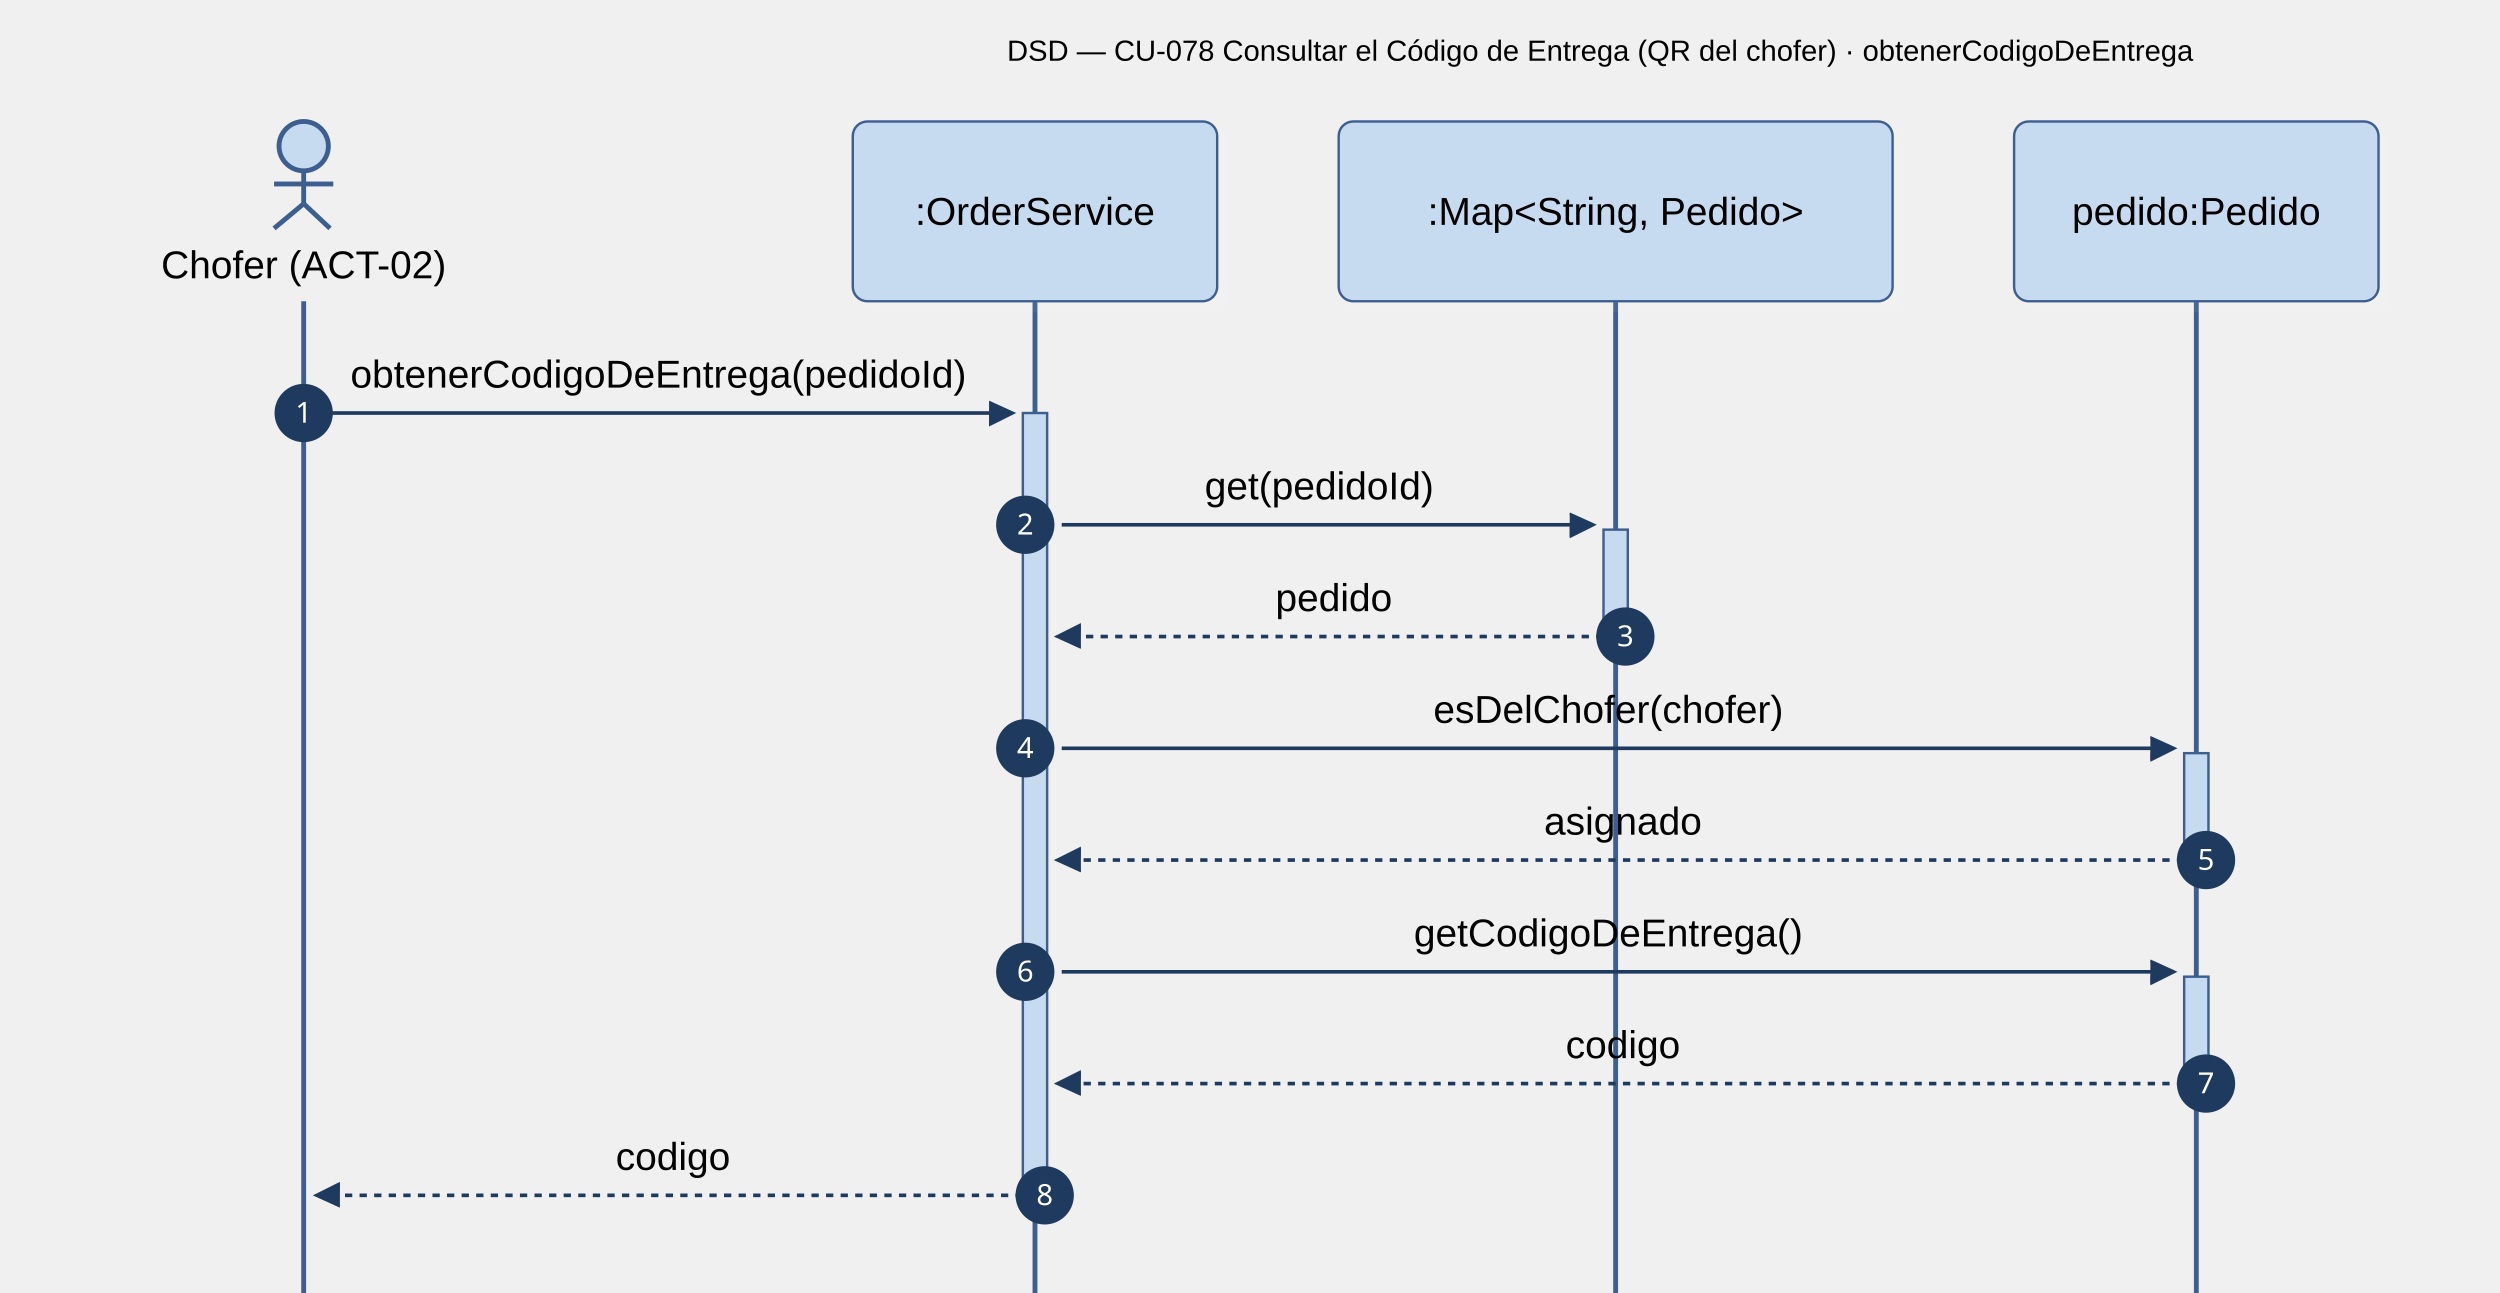
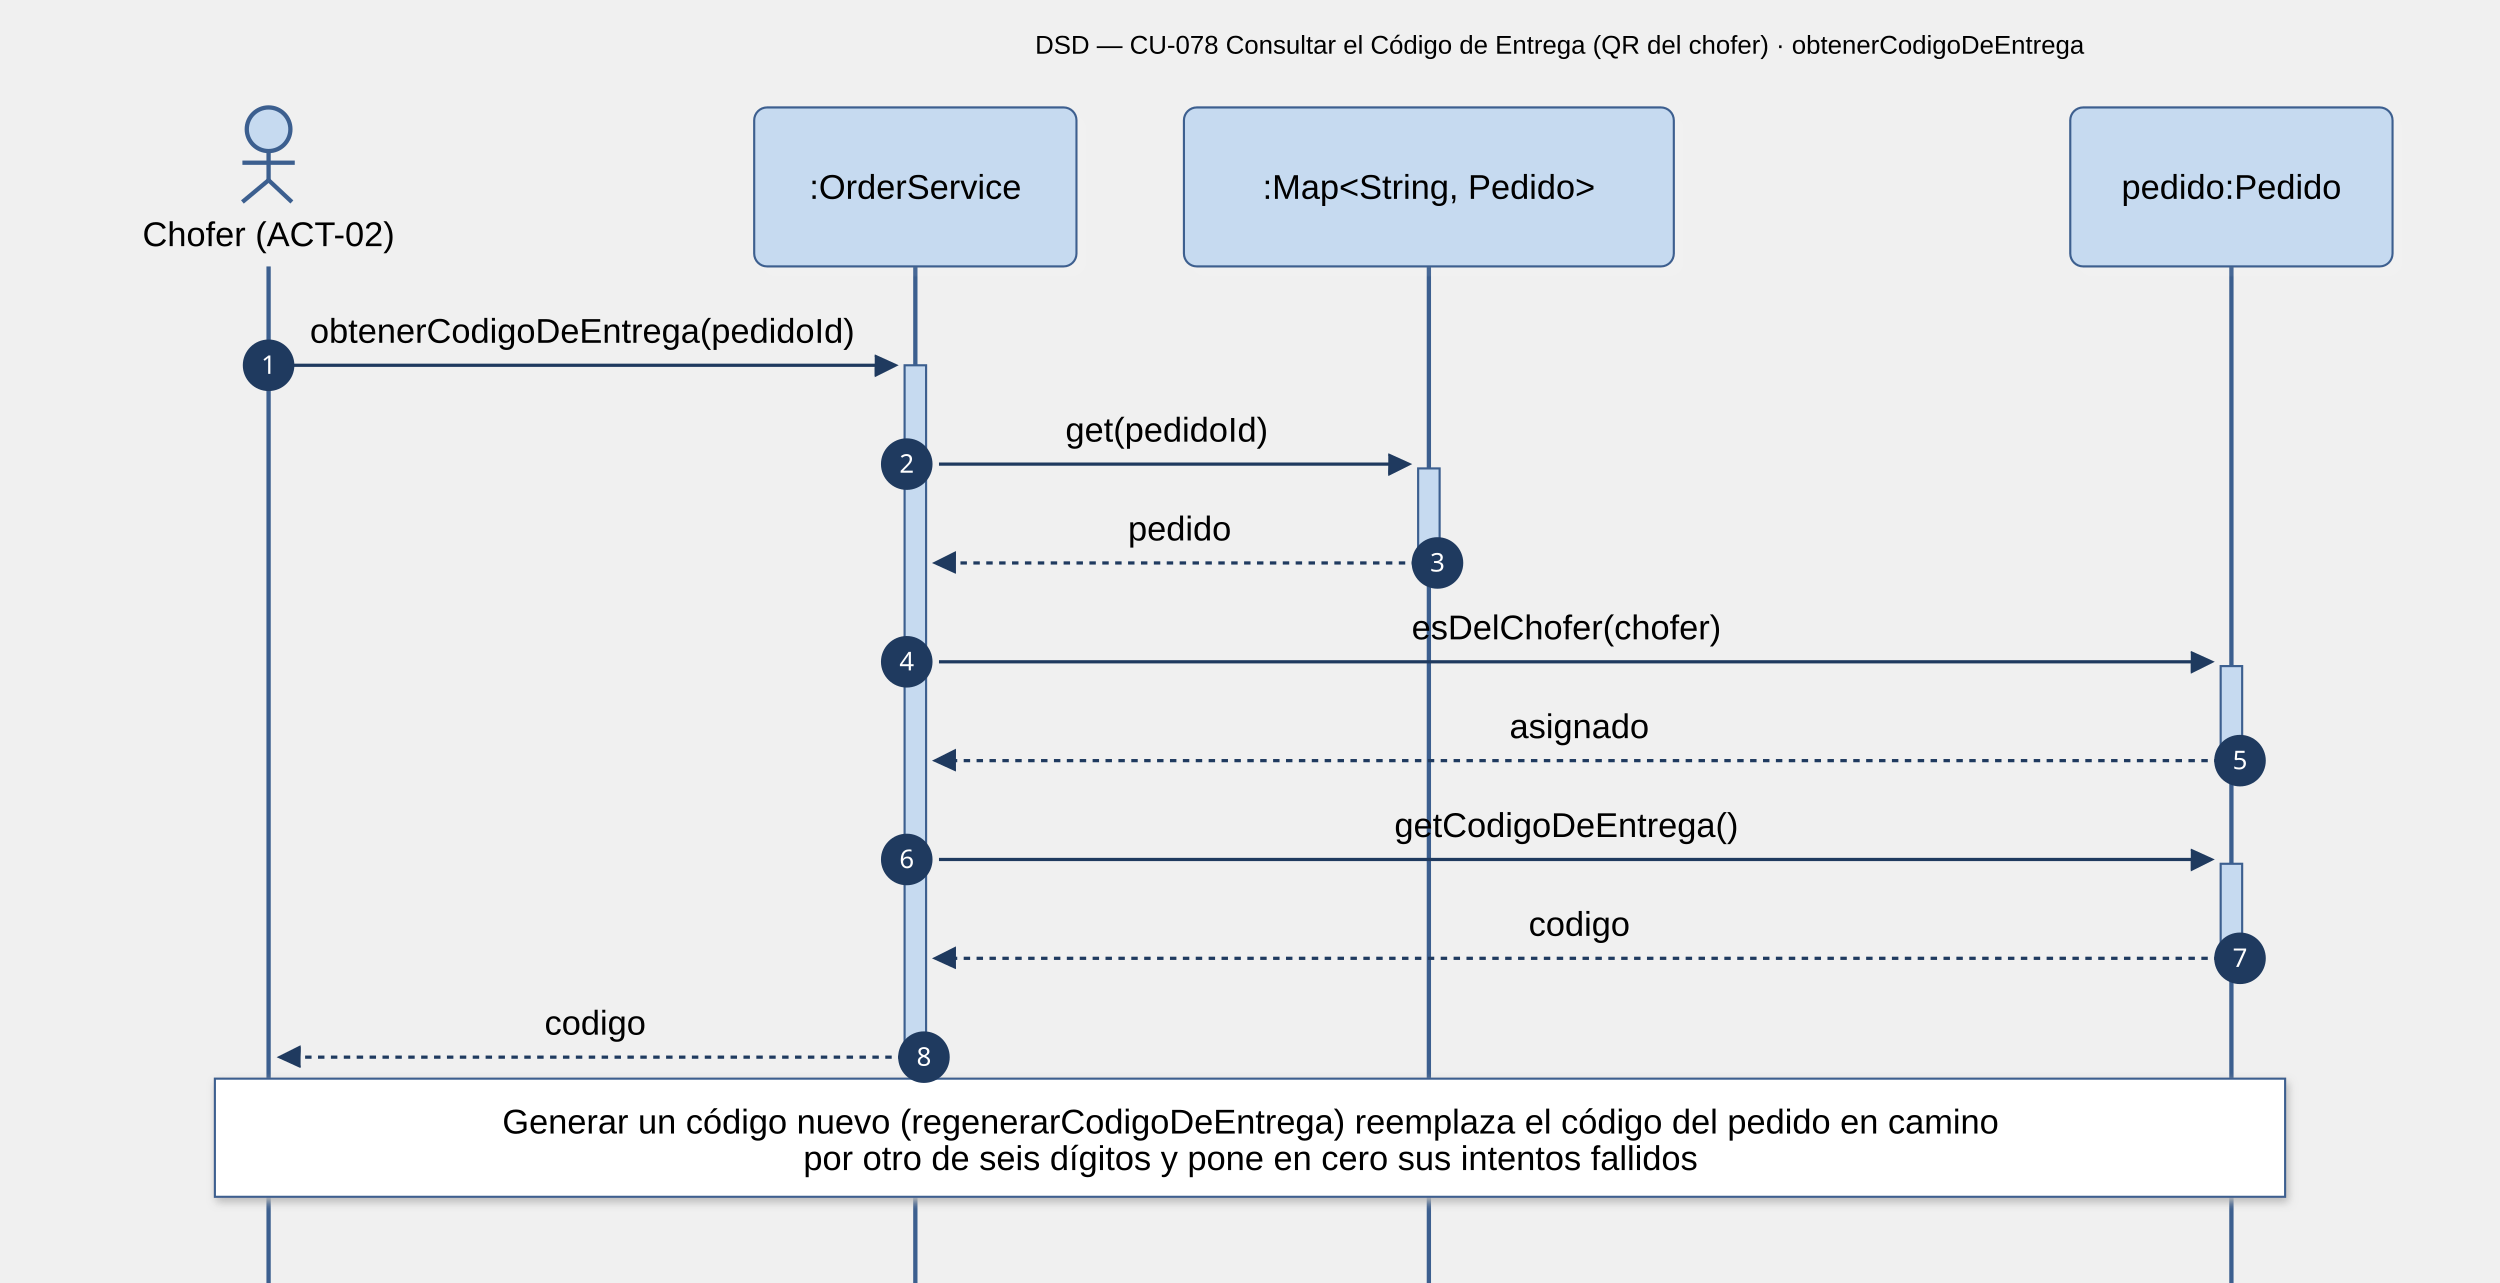
- <svg xmlns="http://www.w3.org/2000/svg" id="my-svg" width="100%" style="max-width: 1029px; background-color: white;" viewBox="-50 -50 1029 532" role="graphics-document document" aria-roledescription="sequence">
+ <svg xmlns="http://www.w3.org/2000/svg" id="my-svg" width="100%" style="max-width: 1163.5px; background-color: white;" viewBox="-50 -50 1163.5 597" role="graphics-document document" aria-roledescription="sequence">
  <g>
-     <line id="actor3" x1="854" y1="74" x2="854" y2="2000" class="actor-line 200" stroke-width="0.5px" stroke="#999" name="PED" data-et="life-line" data-id="PED" />
+     <line id="actor3" x1="988.5" y1="74" x2="988.5" y2="2000" class="actor-line 200" stroke-width="0.5px" stroke="#999" name="PED" data-et="life-line" data-id="PED" />
    <g id="root-3" data-look="neo" data-et="participant" data-type="participant" data-id="PED">
-       <rect x="779" y="0" fill="#eaeaea" stroke="#666" width="150" height="74" name="PED" rx="6" ry="6" class="actor actor-top" data-look="neo" filter="url(#my-svg-drop-shadow)" />
-       <text x="854" y="37" dominant-baseline="central" alignment-baseline="central" class="actor actor-box" style="text-anchor: middle; font-size: 16px; font-weight: 400;">
-         <tspan x="854" dy="0">pedido:Pedido</tspan>
+       <rect x="913.5" y="0" fill="#eaeaea" stroke="#666" width="150" height="74" name="PED" rx="6" ry="6" class="actor actor-top" data-look="neo" filter="url(#my-svg-drop-shadow)" />
+       <text x="988.5" y="37" dominant-baseline="central" alignment-baseline="central" class="actor actor-box" style="text-anchor: middle; font-size: 16px; font-weight: 400;">
+         <tspan x="988.5" dy="0">pedido:Pedido</tspan>
      </text>
    </g>
  </g>
  <g>
    <line id="actor2" x1="615" y1="74" x2="615" y2="2000" class="actor-line 200" stroke-width="0.5px" stroke="#999" name="PEDS" data-et="life-line" data-id="PEDS" />
    <g id="root-2" data-look="neo" data-et="participant" data-type="participant" data-id="PEDS">
      <rect x="501" y="0" fill="#eaeaea" stroke="#666" width="228" height="74" name="PEDS" rx="6" ry="6" class="actor actor-top" data-look="neo" filter="url(#my-svg-drop-shadow)" />
      <text x="615" y="37" dominant-baseline="central" alignment-baseline="central" class="actor actor-box" style="text-anchor: middle; font-size: 16px; font-weight: 400;">
        <tspan x="615" dy="0">:Map&lt;String, Pedido&gt;</tspan>
      </text>
    </g>
  </g>
  <g>
    <line id="actor1" x1="376" y1="74" x2="376" y2="2000" class="actor-line 200" stroke-width="0.5px" stroke="#999" name="SRV" data-et="life-line" data-id="SRV" />
    <g id="root-1" data-look="neo" data-et="participant" data-type="participant" data-id="SRV">
      <rect x="301" y="0" fill="#eaeaea" stroke="#666" width="150" height="74" name="SRV" rx="6" ry="6" class="actor actor-top" data-look="neo" filter="url(#my-svg-drop-shadow)" />
      <text x="376" y="37" dominant-baseline="central" alignment-baseline="central" class="actor actor-box" style="text-anchor: middle; font-size: 16px; font-weight: 400;">
        <tspan x="376" dy="0">:OrderService</tspan>
      </text>
    </g>
  </g>
  <g>
    <line id="actor0" x1="75" y1="74" x2="75" y2="2000" class="actor-line 200" stroke-width="0.5px" stroke="#999" name="CHF" data-et="life-line" data-id="CHF" />
  </g>
  <style>#my-svg{font-family:Arial,Helvetica,sans-serif;font-size:12px;fill:#000000;}@keyframes edge-animation-frame{from{stroke-dashoffset:0;}}@keyframes dash{to{stroke-dashoffset:0;}}#my-svg .edge-animation-slow{stroke-dasharray:9,5!important;stroke-dashoffset:900;animation:dash 50s linear infinite;stroke-linecap:round;}#my-svg .edge-animation-fast{stroke-dasharray:9,5!important;stroke-dashoffset:900;animation:dash 20s linear infinite;stroke-linecap:round;}#my-svg .error-icon{fill:hsl(31.429, 58.333%, 90.882%);}#my-svg .error-text{fill:rgb(9.688, 22.604, 36.812);stroke:rgb(9.688, 22.604, 36.812);}#my-svg .edge-thickness-normal{stroke-width:1px;}#my-svg .edge-thickness-thick{stroke-width:3.5px;}#my-svg .edge-pattern-solid{stroke-dasharray:0;}#my-svg .edge-thickness-invisible{stroke-width:0;fill:none;}#my-svg .edge-pattern-dashed{stroke-dasharray:3;}#my-svg .edge-pattern-dotted{stroke-dasharray:2;}#my-svg .marker{fill:#1F3A5F;stroke:#1F3A5F;}#my-svg .marker.cross{stroke:#1F3A5F;}#my-svg svg{font-family:Arial,Helvetica,sans-serif;font-size:12px;}#my-svg p{margin:0;}#my-svg .actor{stroke:#3C5F8F;fill:#C6DAF0;stroke-width:1;}#my-svg rect.actor.outer-path[data-look="neo"]{filter:drop-shadow( 1px 2px 2px rgba(185,185,185,1));}#my-svg rect.note[data-look="neo"]{stroke:#3C5F8F;fill:#FFFFFF;filter:drop-shadow( 1px 2px 2px rgba(185,185,185,1));}#my-svg text.actor&gt;tspan{fill:#000000;stroke:none;}#my-svg .actor-line{stroke:#3C5F8F;}#my-svg .innerArc{stroke-width:1.5;stroke-dasharray:none;}#my-svg .messageLine0{stroke-width:1.5;stroke-dasharray:none;stroke:#1F3A5F;}#my-svg .messageLine1{stroke-width:1.5;stroke-dasharray:2,2;stroke:#1F3A5F;}#my-svg [id$="-arrowhead"] path{fill:#1F3A5F;stroke:#1F3A5F;}#my-svg .sequenceNumber{fill:#FFFFFF;}#my-svg [id$="-sequencenumber"]{fill:#1F3A5F;}#my-svg [id$="-crosshead"] path{fill:#1F3A5F;stroke:#1F3A5F;}#my-svg .messageText{fill:#000000;stroke:none;}#my-svg .labelBox{stroke:#3C5F8F;fill:#DCE6F2;filter:drop-shadow( 1px 2px 2px rgba(185,185,185,1));}#my-svg .labelText,#my-svg .labelText&gt;tspan{fill:#000000;stroke:none;}#my-svg .loopText,#my-svg .loopText&gt;tspan{fill:#000000;stroke:none;}#my-svg .sectionTitle,#my-svg .sectionTitle&gt;tspan{fill:#000000;stroke:none;}#my-svg .loopLine{stroke-width:2px;stroke-dasharray:2,2;stroke:#3C5F8F;fill:#3C5F8F;}#my-svg .note{stroke:#3C5F8F;fill:#FFFFFF;}#my-svg .noteText,#my-svg .noteText&gt;tspan{fill:#000000;stroke:none;}#my-svg .activation0{fill:#C6DAF0;stroke:#3C5F8F;}#my-svg .activation1{fill:#C6DAF0;stroke:#3C5F8F;}#my-svg .activation2{fill:#C6DAF0;stroke:#3C5F8F;}#my-svg .actorPopupMenu{position:absolute;}#my-svg .actorPopupMenuPanel{position:absolute;fill:#C6DAF0;box-shadow:0px 8px 16px 0px rgba(0,0,0,0.2);filter:drop-shadow(3px 5px 2px rgb(0 0 0 / 0.4));}#my-svg .actor-man circle,#my-svg line{fill:#C6DAF0;stroke-width:2px;}#my-svg g rect.rect{filter:drop-shadow( 1px 2px 2px rgba(185,185,185,1));stroke:#3C5F8F;}#my-svg .node .neo-node{stroke:#3C5F8F;}#my-svg [data-look="neo"].node rect,#my-svg [data-look="neo"].cluster rect,#my-svg [data-look="neo"].node polygon{stroke:url(#my-svg-gradient);filter:drop-shadow( 1px 2px 2px rgba(185,185,185,1));}#my-svg [data-look="neo"].swimlane.cluster rect{filter:none;}#my-svg [data-look="neo"].node path{stroke:url(#my-svg-gradient);stroke-width:1px;}#my-svg [data-look="neo"].node .outer-path{filter:drop-shadow( 1px 2px 2px rgba(185,185,185,1));}#my-svg [data-look="neo"].node .neo-line path{stroke:#3C5F8F;filter:none;}#my-svg [data-look="neo"].node circle{stroke:url(#my-svg-gradient);filter:drop-shadow( 1px 2px 2px rgba(185,185,185,1));}#my-svg [data-look="neo"].node circle .state-start{fill:#000000;}#my-svg [data-look="neo"].icon-shape .icon{fill:url(#my-svg-gradient);filter:drop-shadow( 1px 2px 2px rgba(185,185,185,1));}#my-svg [data-look="neo"].icon-shape .icon-neo path{stroke:url(#my-svg-gradient);filter:drop-shadow( 1px 2px 2px rgba(185,185,185,1));}#my-svg :root{--mermaid-font-family:"trebuchet ms",verdana,arial,sans-serif;}</style>
  <g />
  <defs>
    <symbol id="my-svg-computer" width="24" height="24">
      <path transform="scale(.5)" d="M2 2v13h20v-13h-20zm18 11h-16v-9h16v9zm-10.228 6l.466-1h3.524l.467 1h-4.457zm14.228 3h-24l2-6h2.104l-1.33 4h18.45l-1.297-4h2.073l2 6zm-5-10h-14v-7h14v7z" />
    </symbol>
  </defs>
  <defs>
    <symbol id="my-svg-database" fill-rule="evenodd" clip-rule="evenodd">
      <path transform="scale(.5)" d="M12.258.001l.256.004.255.005.253.008.251.01.249.012.247.015.246.016.242.019.241.02.239.023.236.024.233.027.231.028.229.031.225.032.223.034.22.036.217.038.214.04.211.041.208.043.205.045.201.046.198.048.194.05.191.051.187.053.183.054.18.056.175.057.172.059.168.06.163.061.16.063.155.064.15.066.074.033.073.033.071.034.07.034.069.035.068.035.067.035.066.035.064.036.064.036.062.036.06.036.06.037.058.037.058.037.055.038.055.038.053.038.052.038.051.039.05.039.048.039.047.039.045.04.044.04.043.04.041.04.04.041.039.041.037.041.036.041.034.041.033.042.032.042.03.042.029.042.027.042.026.043.024.043.023.043.021.043.02.043.018.044.017.043.015.044.013.044.012.044.011.045.009.044.007.045.006.045.004.045.002.045.001.045v17l-.001.045-.002.045-.004.045-.006.045-.007.045-.009.044-.011.045-.012.044-.013.044-.015.044-.017.043-.018.044-.02.043-.021.043-.023.043-.024.043-.026.043-.027.042-.029.042-.03.042-.032.042-.033.042-.034.041-.036.041-.037.041-.039.041-.04.041-.041.04-.043.04-.044.04-.045.04-.047.039-.048.039-.05.039-.051.039-.052.038-.053.038-.055.038-.055.038-.058.037-.058.037-.06.037-.06.036-.062.036-.064.036-.064.036-.066.035-.067.035-.068.035-.069.035-.07.034-.071.034-.073.033-.074.033-.15.066-.155.064-.16.063-.163.061-.168.06-.172.059-.175.057-.18.056-.183.054-.187.053-.191.051-.194.05-.198.048-.201.046-.205.045-.208.043-.211.041-.214.04-.217.038-.22.036-.223.034-.225.032-.229.031-.231.028-.233.027-.236.024-.239.023-.241.02-.242.019-.246.016-.247.015-.249.012-.251.01-.253.008-.255.005-.256.004-.258.001-.258-.001-.256-.004-.255-.005-.253-.008-.251-.01-.249-.012-.247-.015-.245-.016-.243-.019-.241-.02-.238-.023-.236-.024-.234-.027-.231-.028-.228-.031-.226-.032-.223-.034-.22-.036-.217-.038-.214-.04-.211-.041-.208-.043-.204-.045-.201-.046-.198-.048-.195-.05-.19-.051-.187-.053-.184-.054-.179-.056-.176-.057-.172-.059-.167-.06-.164-.061-.159-.063-.155-.064-.151-.066-.074-.033-.072-.033-.072-.034-.07-.034-.069-.035-.068-.035-.067-.035-.066-.035-.064-.036-.063-.036-.062-.036-.061-.036-.06-.037-.058-.037-.057-.037-.056-.038-.055-.038-.053-.038-.052-.038-.051-.039-.049-.039-.049-.039-.046-.039-.046-.04-.044-.04-.043-.04-.041-.04-.04-.041-.039-.041-.037-.041-.036-.041-.034-.041-.033-.042-.032-.042-.03-.042-.029-.042-.027-.042-.026-.043-.024-.043-.023-.043-.021-.043-.02-.043-.018-.044-.017-.043-.015-.044-.013-.044-.012-.044-.011-.045-.009-.044-.007-.045-.006-.045-.004-.045-.002-.045-.001-.045v-17l.001-.045.002-.045.004-.045.006-.045.007-.045.009-.044.011-.045.012-.044.013-.044.015-.044.017-.043.018-.044.02-.043.021-.043.023-.043.024-.043.026-.043.027-.042.029-.042.03-.042.032-.042.033-.042.034-.041.036-.041.037-.041.039-.041.04-.041.041-.04.043-.04.044-.04.046-.04.046-.039.049-.039.049-.039.051-.039.052-.038.053-.038.055-.038.056-.038.057-.037.058-.037.06-.037.061-.036.062-.036.063-.036.064-.036.066-.035.067-.035.068-.035.069-.035.07-.034.072-.034.072-.033.074-.033.151-.066.155-.064.159-.063.164-.061.167-.06.172-.059.176-.057.179-.056.184-.054.187-.053.19-.051.195-.05.198-.048.201-.046.204-.045.208-.043.211-.041.214-.04.217-.038.22-.036.223-.034.226-.032.228-.031.231-.028.234-.027.236-.024.238-.023.241-.02.243-.019.245-.016.247-.015.249-.012.251-.01.253-.008.255-.005.256-.004.258-.001.258.001zm-9.258 20.499v.01l.001.021.003.021.004.022.005.021.006.022.007.022.009.023.01.022.011.023.012.023.013.023.015.023.016.024.017.023.018.024.019.024.021.024.022.025.023.024.024.025.052.049.056.05.061.051.066.051.07.051.075.051.079.052.084.052.088.052.092.052.097.052.102.051.105.052.11.052.114.051.119.051.123.051.127.05.131.05.135.05.139.048.144.049.147.047.152.047.155.047.16.045.163.045.167.043.171.043.176.041.178.041.183.039.187.039.19.037.194.035.197.035.202.033.204.031.209.03.212.029.216.027.219.025.222.024.226.021.23.02.233.018.236.016.24.015.243.012.246.01.249.008.253.005.256.004.259.001.26-.001.257-.004.254-.005.25-.008.247-.011.244-.012.241-.014.237-.016.233-.018.231-.021.226-.021.224-.024.22-.026.216-.027.212-.028.21-.031.205-.031.202-.034.198-.034.194-.036.191-.037.187-.039.183-.04.179-.04.175-.042.172-.043.168-.044.163-.045.16-.046.155-.046.152-.047.148-.048.143-.049.139-.049.136-.05.131-.05.126-.05.123-.051.118-.052.114-.051.11-.052.106-.052.101-.052.096-.052.092-.052.088-.053.083-.051.079-.052.074-.052.07-.051.065-.051.06-.051.056-.05.051-.05.023-.024.023-.025.021-.024.02-.024.019-.024.018-.024.017-.024.015-.023.014-.024.013-.023.012-.023.01-.023.01-.022.008-.022.006-.022.006-.022.004-.022.004-.021.001-.021.001-.021v-4.127l-.077.055-.08.053-.083.054-.085.053-.087.052-.09.052-.093.051-.095.05-.097.05-.1.049-.102.049-.105.048-.106.047-.109.047-.111.046-.114.045-.115.045-.118.044-.12.043-.122.042-.124.042-.126.041-.128.04-.13.04-.132.038-.134.038-.135.037-.138.037-.139.035-.142.035-.143.034-.144.033-.147.032-.148.031-.15.03-.151.03-.153.029-.154.027-.156.027-.158.026-.159.025-.161.024-.162.023-.163.022-.165.021-.166.02-.167.019-.169.018-.169.017-.171.016-.173.015-.173.014-.175.013-.175.012-.177.011-.178.01-.179.008-.179.008-.181.006-.182.005-.182.004-.184.003-.184.002h-.37l-.184-.002-.184-.003-.182-.004-.182-.005-.181-.006-.179-.008-.179-.008-.178-.01-.176-.011-.176-.012-.175-.013-.173-.014-.172-.015-.171-.016-.17-.017-.169-.018-.167-.019-.166-.02-.165-.021-.163-.022-.162-.023-.161-.024-.159-.025-.157-.026-.156-.027-.155-.027-.153-.029-.151-.03-.15-.03-.148-.031-.146-.032-.145-.033-.143-.034-.141-.035-.14-.035-.137-.037-.136-.037-.134-.038-.132-.038-.13-.04-.128-.04-.126-.041-.124-.042-.122-.042-.12-.044-.117-.043-.116-.045-.113-.045-.112-.046-.109-.047-.106-.047-.105-.048-.102-.049-.1-.049-.097-.05-.095-.05-.093-.052-.09-.051-.087-.052-.085-.053-.083-.054-.08-.054-.077-.054v4.127zm0-5.654v.011l.001.021.003.021.004.021.005.022.006.022.007.022.009.022.01.022.011.023.012.023.013.023.015.024.016.023.017.024.018.024.019.024.021.024.022.024.023.025.024.024.052.05.056.05.061.05.066.051.07.051.075.052.079.051.084.052.088.052.092.052.097.052.102.052.105.052.11.051.114.051.119.052.123.05.127.051.131.05.135.049.139.049.144.048.147.048.152.047.155.046.16.045.163.045.167.044.171.042.176.042.178.04.183.04.187.038.19.037.194.036.197.034.202.033.204.032.209.03.212.028.216.027.219.025.222.024.226.022.23.02.233.018.236.016.24.014.243.012.246.01.249.008.253.006.256.003.259.001.26-.001.257-.003.254-.006.25-.008.247-.01.244-.012.241-.015.237-.016.233-.018.231-.02.226-.022.224-.024.22-.025.216-.027.212-.029.21-.03.205-.032.202-.033.198-.035.194-.036.191-.037.187-.039.183-.039.179-.041.175-.042.172-.043.168-.044.163-.045.16-.045.155-.047.152-.047.148-.048.143-.048.139-.05.136-.049.131-.05.126-.051.123-.051.118-.051.114-.052.11-.052.106-.052.101-.052.096-.052.092-.052.088-.052.083-.052.079-.052.074-.051.07-.052.065-.051.06-.05.056-.051.051-.049.023-.025.023-.024.021-.025.02-.024.019-.024.018-.024.017-.024.015-.023.014-.023.013-.024.012-.022.01-.023.01-.023.008-.022.006-.022.006-.022.004-.021.004-.022.001-.021.001-.021v-4.139l-.077.054-.08.054-.083.054-.085.052-.087.053-.09.051-.093.051-.095.051-.097.05-.1.049-.102.049-.105.048-.106.047-.109.047-.111.046-.114.045-.115.044-.118.044-.12.044-.122.042-.124.042-.126.041-.128.04-.13.039-.132.039-.134.038-.135.037-.138.036-.139.036-.142.035-.143.033-.144.033-.147.033-.148.031-.15.03-.151.03-.153.028-.154.028-.156.027-.158.026-.159.025-.161.024-.162.023-.163.022-.165.021-.166.02-.167.019-.169.018-.169.017-.171.016-.173.015-.173.014-.175.013-.175.012-.177.011-.178.009-.179.009-.179.007-.181.007-.182.005-.182.004-.184.003-.184.002h-.37l-.184-.002-.184-.003-.182-.004-.182-.005-.181-.007-.179-.007-.179-.009-.178-.009-.176-.011-.176-.012-.175-.013-.173-.014-.172-.015-.171-.016-.17-.017-.169-.018-.167-.019-.166-.02-.165-.021-.163-.022-.162-.023-.161-.024-.159-.025-.157-.026-.156-.027-.155-.028-.153-.028-.151-.03-.15-.03-.148-.031-.146-.033-.145-.033-.143-.033-.141-.035-.14-.036-.137-.036-.136-.037-.134-.038-.132-.039-.13-.039-.128-.04-.126-.041-.124-.042-.122-.043-.12-.043-.117-.044-.116-.044-.113-.046-.112-.046-.109-.046-.106-.047-.105-.048-.102-.049-.1-.049-.097-.05-.095-.051-.093-.051-.09-.051-.087-.053-.085-.052-.083-.054-.08-.054-.077-.054v4.139zm0-5.666v.011l.001.02.003.022.004.021.005.022.006.021.007.022.009.023.01.022.011.023.012.023.013.023.015.023.016.024.017.024.018.023.019.024.021.025.022.024.023.024.024.025.052.05.056.05.061.05.066.051.07.051.075.052.079.051.084.052.088.052.092.052.097.052.102.052.105.051.11.052.114.051.119.051.123.051.127.05.131.05.135.05.139.049.144.048.147.048.152.047.155.046.16.045.163.045.167.043.171.043.176.042.178.04.183.04.187.038.19.037.194.036.197.034.202.033.204.032.209.03.212.028.216.027.219.025.222.024.226.021.23.02.233.018.236.017.24.014.243.012.246.01.249.008.253.006.256.003.259.001.26-.001.257-.003.254-.006.25-.008.247-.01.244-.013.241-.014.237-.016.233-.018.231-.02.226-.022.224-.024.22-.025.216-.027.212-.029.21-.03.205-.032.202-.033.198-.035.194-.036.191-.037.187-.039.183-.039.179-.041.175-.042.172-.043.168-.044.163-.045.16-.045.155-.047.152-.047.148-.048.143-.049.139-.049.136-.049.131-.051.126-.05.123-.051.118-.052.114-.051.11-.052.106-.052.101-.052.096-.052.092-.052.088-.052.083-.052.079-.052.074-.052.07-.051.065-.051.06-.051.056-.05.051-.049.023-.025.023-.025.021-.024.02-.024.019-.024.018-.024.017-.024.015-.023.014-.024.013-.023.012-.023.01-.022.01-.023.008-.022.006-.022.006-.022.004-.022.004-.021.001-.021.001-.021v-4.153l-.077.054-.08.054-.083.053-.085.053-.087.053-.09.051-.093.051-.095.051-.097.05-.1.049-.102.048-.105.048-.106.048-.109.046-.111.046-.114.046-.115.044-.118.044-.12.043-.122.043-.124.042-.126.041-.128.04-.13.039-.132.039-.134.038-.135.037-.138.036-.139.036-.142.034-.143.034-.144.033-.147.032-.148.032-.15.03-.151.03-.153.028-.154.028-.156.027-.158.026-.159.024-.161.024-.162.023-.163.023-.165.021-.166.02-.167.019-.169.018-.169.017-.171.016-.173.015-.173.014-.175.013-.175.012-.177.01-.178.01-.179.009-.179.007-.181.006-.182.006-.182.004-.184.003-.184.001-.185.001-.185-.001-.184-.001-.184-.003-.182-.004-.182-.006-.181-.006-.179-.007-.179-.009-.178-.01-.176-.01-.176-.012-.175-.013-.173-.014-.172-.015-.171-.016-.17-.017-.169-.018-.167-.019-.166-.02-.165-.021-.163-.023-.162-.023-.161-.024-.159-.024-.157-.026-.156-.027-.155-.028-.153-.028-.151-.03-.15-.03-.148-.032-.146-.032-.145-.033-.143-.034-.141-.034-.14-.036-.137-.036-.136-.037-.134-.038-.132-.039-.13-.039-.128-.041-.126-.041-.124-.041-.122-.043-.12-.043-.117-.044-.116-.044-.113-.046-.112-.046-.109-.046-.106-.048-.105-.048-.102-.048-.1-.05-.097-.049-.095-.051-.093-.051-.09-.052-.087-.052-.085-.053-.083-.053-.08-.054-.077-.054v4.153zm8.74-8.179l-.257.004-.254.005-.25.008-.247.011-.244.012-.241.014-.237.016-.233.018-.231.021-.226.022-.224.023-.22.026-.216.027-.212.028-.21.031-.205.032-.202.033-.198.034-.194.036-.191.038-.187.038-.183.04-.179.041-.175.042-.172.043-.168.043-.163.045-.16.046-.155.046-.152.048-.148.048-.143.048-.139.049-.136.05-.131.05-.126.051-.123.051-.118.051-.114.052-.11.052-.106.052-.101.052-.096.052-.092.052-.088.052-.083.052-.079.052-.074.051-.07.052-.065.051-.06.05-.056.05-.051.05-.023.025-.023.024-.021.024-.02.025-.019.024-.018.024-.017.023-.015.024-.014.023-.013.023-.012.023-.01.023-.01.022-.008.022-.006.023-.006.021-.004.022-.004.021-.001.021-.001.021.001.021.001.021.004.021.004.022.006.021.006.023.008.022.01.022.01.023.012.023.013.023.014.023.015.024.017.023.018.024.019.024.02.025.021.024.023.024.023.025.051.05.056.05.06.05.065.051.07.052.074.051.079.052.083.052.088.052.092.052.096.052.101.052.106.052.11.052.114.052.118.051.123.051.126.051.131.05.136.05.139.049.143.048.148.048.152.048.155.046.16.046.163.045.168.043.172.043.175.042.179.041.183.04.187.038.191.038.194.036.198.034.202.033.205.032.21.031.212.028.216.027.22.026.224.023.226.022.231.021.233.018.237.016.241.014.244.012.247.011.25.008.254.005.257.004.26.001.26-.001.257-.004.254-.005.25-.008.247-.011.244-.012.241-.014.237-.016.233-.018.231-.021.226-.022.224-.023.22-.026.216-.027.212-.028.21-.031.205-.032.202-.033.198-.034.194-.036.191-.038.187-.038.183-.04.179-.041.175-.042.172-.043.168-.043.163-.045.16-.046.155-.046.152-.048.148-.048.143-.048.139-.049.136-.05.131-.05.126-.051.123-.051.118-.051.114-.052.11-.052.106-.052.101-.052.096-.052.092-.052.088-.052.083-.052.079-.052.074-.051.07-.052.065-.051.06-.05.056-.05.051-.05.023-.025.023-.024.021-.024.02-.025.019-.024.018-.024.017-.023.015-.024.014-.023.013-.023.012-.023.01-.023.01-.022.008-.022.006-.023.006-.021.004-.022.004-.021.001-.021.001-.021-.001-.021-.001-.021-.004-.021-.004-.022-.006-.021-.006-.023-.008-.022-.01-.022-.01-.023-.012-.023-.013-.023-.014-.023-.015-.024-.017-.023-.018-.024-.019-.024-.02-.025-.021-.024-.023-.024-.023-.025-.051-.05-.056-.05-.06-.05-.065-.051-.07-.052-.074-.051-.079-.052-.083-.052-.088-.052-.092-.052-.096-.052-.101-.052-.106-.052-.11-.052-.114-.052-.118-.051-.123-.051-.126-.051-.131-.05-.136-.05-.139-.049-.143-.048-.148-.048-.152-.048-.155-.046-.16-.046-.163-.045-.168-.043-.172-.043-.175-.042-.179-.041-.183-.04-.187-.038-.191-.038-.194-.036-.198-.034-.202-.033-.205-.032-.21-.031-.212-.028-.216-.027-.22-.026-.224-.023-.226-.022-.231-.021-.233-.018-.237-.016-.241-.014-.244-.012-.247-.011-.25-.008-.254-.005-.257-.004-.26-.001-.26.001z" />
    </symbol>
  </defs>
  <defs>
    <symbol id="my-svg-clock" width="24" height="24">
      <path transform="scale(.5)" d="M12 2c5.514 0 10 4.486 10 10s-4.486 10-10 10-10-4.486-10-10 4.486-10 10-10zm0-2c-6.627 0-12 5.373-12 12s5.373 12 12 12 12-5.373 12-12-5.373-12-12-12zm5.848 12.459c.202.038.202.333.001.372-1.907.361-6.045 1.111-6.547 1.111-.719 0-1.301-.582-1.301-1.301 0-.512.77-5.447 1.125-7.445.034-.192.312-.181.343.014l.985 6.238 5.394 1.011z" />
    </symbol>
  </defs>
  <defs>
    <marker id="my-svg-arrowhead" refX="7.9" refY="5" markerUnits="userSpaceOnUse" markerWidth="12" markerHeight="12" orient="auto-start-reverse">
      <path d="M -1 0 L 10 5 L 0 10 z" />
    </marker>
  </defs>
  <defs>
    <marker id="my-svg-crosshead" markerWidth="15" markerHeight="8" orient="auto" refX="4" refY="4.5">
      <path fill="none" stroke="#000000" stroke-width="1pt" d="M 1,2 L 6,7 M 6,2 L 1,7" style="stroke-dasharray: 0, 0;" />
    </marker>
  </defs>
  <defs>
    <marker id="my-svg-filled-head" refX="15.5" refY="7" markerWidth="20" markerHeight="28" orient="auto">
      <path d="M 18,7 L9,13 L14,7 L9,1 Z" />
    </marker>
  </defs>
  <defs>
    <marker id="my-svg-sequencenumber" refX="15" refY="15" markerWidth="60" markerHeight="40" orient="auto">
      <circle cx="15" cy="15" r="6" />
    </marker>
  </defs>
  <defs>
    <marker id="my-svg-solidTopArrowHead" refX="7.9" refY="7.25" markerUnits="userSpaceOnUse" markerWidth="12" markerHeight="12" orient="auto-start-reverse">
      <path d="M 0 0 L 10 8 L 0 8 z" />
    </marker>
  </defs>
  <defs>
    <marker id="my-svg-solidBottomArrowHead" refX="7.9" refY="0.75" markerUnits="userSpaceOnUse" markerWidth="12" markerHeight="12" orient="auto-start-reverse">
      <path d="M 0 0 L 10 0 L 0 8 z" />
    </marker>
  </defs>
  <defs>
    <marker id="my-svg-stickTopArrowHead" refX="7.5" refY="7" markerUnits="userSpaceOnUse" markerWidth="12" markerHeight="12" orient="auto-start-reverse">
      <path d="M 0 0 L 7 7" stroke="black" stroke-width="1.5" fill="none" />
    </marker>
  </defs>
  <defs>
    <marker id="my-svg-stickBottomArrowHead" refX="7.5" refY="0" markerUnits="userSpaceOnUse" markerWidth="12" markerHeight="12" orient="auto-start-reverse">
      <path d="M 0 7 L 7 0" stroke="black" stroke-width="1.5" fill="none" />
    </marker>
  </defs>
  <defs>
    <filter id="my-svg-drop-shadow" height="130%" width="130%">
      <feDropShadow dx="4" dy="4" stdDeviation="0" flood-opacity="0.06" flood-color="#FFFFFF" />
    </filter>
  </defs>
  <g>
    <rect x="371" y="120" fill="#EDF2AE" stroke="#666" width="10" height="322" class="activation0" data-look="neo" />
  </g>
  <g>
    <rect x="610" y="168" fill="#EDF2AE" stroke="#666" width="10" height="44" class="activation0" data-look="neo" />
  </g>
  <g>
-     <rect x="849" y="260" fill="#EDF2AE" stroke="#666" width="10" height="44" class="activation0" data-look="neo" />
+     <rect x="983.5" y="260" fill="#EDF2AE" stroke="#666" width="10" height="44" class="activation0" data-look="neo" />
  </g>
  <g>
-     <rect x="849" y="352" fill="#EDF2AE" stroke="#666" width="10" height="44" class="activation0" data-look="neo" />
+     <rect x="983.5" y="352" fill="#EDF2AE" stroke="#666" width="10" height="44" class="activation0" data-look="neo" />
+   </g>
+   <g data-et="note" data-id="i17">
+     <rect x="50" y="452" fill="#EDF2AE" stroke="#666" width="963.5" height="55" class="note" data-look="neo" />
+     <text x="532" y="457" text-anchor="middle" dominant-baseline="middle" alignment-baseline="middle" class="noteText" dy="1em" style="font-size: 16px; font-weight: 400;">
+       <tspan x="532">Generar un código nuevo (regenerarCodigoDeEntrega) reemplaza el código del pedido en camino</tspan>
+     </text>
+     <text x="532" y="474" text-anchor="middle" dominant-baseline="middle" alignment-baseline="middle" class="noteText" dy="1em" style="font-size: 16px; font-weight: 400;">
+       <tspan x="532">por otro de seis dígitos y pone en cero sus intentos fallidos</tspan>
+     </text>
  </g>
  <g class="actor-man actor-top" name="CHF" data-et="participant" data-type="actor" data-id="CHF" style="stroke: rgb(60, 95, 143);">
    <line id="actor-man-torso0" x1="75" y1="20.308" x2="75" y2="33.846" />
    <line id="actor-man-arms0" x1="62.815" y1="25.723" x2="87.185" y2="25.723" />
    <line x1="62.815" y1="44" x2="75" y2="33.846" />
    <line x1="75" y1="33.846" x2="85.831" y2="44" />
    <circle cx="75" cy="10.154" r="10.154" width="150" height="74" />
    <text x="75" y="59" dominant-baseline="central" alignment-baseline="central" class="actor actor-man" style="text-anchor: middle; font-size: 16px; font-weight: 400;">
      <tspan x="75" dy="0">Chofer (ACT-02)</tspan>
    </text>
  </g>
  <text x="221" y="89" text-anchor="middle" dominant-baseline="middle" alignment-baseline="middle" class="messageText" dy="1em" style="font-size: 16px; font-weight: 400;">obtenerCodigoDeEntrega(pedidoId)</text>
  <line x1="82" y1="120" x2="365" y2="120" class="messageLine0" data-et="message" data-id="i1" data-from="CHF" data-to="SRV" stroke-width="2" stroke="none" marker-end="url(#my-svg-arrowhead)" style="fill: none;" />
  <line x1="75" y1="120" x2="75" y2="120" stroke-width="0" marker-start="url(#my-svg-sequencenumber)" />
  <text x="75" y="124" font-family="sans-serif" font-size="12px" text-anchor="middle" class="sequenceNumber">1</text>
  <text x="493" y="135" text-anchor="middle" dominant-baseline="middle" alignment-baseline="middle" class="messageText" dy="1em" style="font-size: 16px; font-weight: 400;">get(pedidoId)</text>
  <line x1="387" y1="166" x2="604" y2="166" class="messageLine0" data-et="message" data-id="i3" data-from="SRV" data-to="PEDS" stroke-width="2" stroke="none" marker-end="url(#my-svg-arrowhead)" style="fill: none;" />
  <line x1="372" y1="166" x2="372" y2="166" stroke-width="0" marker-start="url(#my-svg-sequencenumber)" />
  <text x="372" y="170" font-family="sans-serif" font-size="12px" text-anchor="middle" class="sequenceNumber">2</text>
  <text x="499" y="181" text-anchor="middle" dominant-baseline="middle" alignment-baseline="middle" class="messageText" dy="1em" style="font-size: 16px; font-weight: 400;">pedido</text>
  <line x1="616" y1="212" x2="387" y2="212" class="messageLine1" data-et="message" data-id="i5" data-from="PEDS" data-to="SRV" stroke-width="2" stroke="none" marker-end="url(#my-svg-arrowhead)" style="stroke-dasharray: 3, 3; fill: none;" />
  <line x1="619" y1="212" x2="619" y2="212" stroke-width="0" marker-start="url(#my-svg-sequencenumber)" />
  <text x="619" y="216" font-family="sans-serif" font-size="12px" text-anchor="middle" class="sequenceNumber">3</text>
-   <text x="612" y="227" text-anchor="middle" dominant-baseline="middle" alignment-baseline="middle" class="messageText" dy="1em" style="font-size: 16px; font-weight: 400;">esDelChofer(chofer)</text>
-   <line x1="387" y1="258" x2="843" y2="258" class="messageLine0" data-et="message" data-id="i7" data-from="SRV" data-to="PED" stroke-width="2" stroke="none" marker-end="url(#my-svg-arrowhead)" style="fill: none;" />
+   <text x="679" y="227" text-anchor="middle" dominant-baseline="middle" alignment-baseline="middle" class="messageText" dy="1em" style="font-size: 16px; font-weight: 400;">esDelChofer(chofer)</text>
+   <line x1="387" y1="258" x2="977.5" y2="258" class="messageLine0" data-et="message" data-id="i7" data-from="SRV" data-to="PED" stroke-width="2" stroke="none" marker-end="url(#my-svg-arrowhead)" style="fill: none;" />
  <line x1="372" y1="258" x2="372" y2="258" stroke-width="0" marker-start="url(#my-svg-sequencenumber)" />
  <text x="372" y="262" font-family="sans-serif" font-size="12px" text-anchor="middle" class="sequenceNumber">4</text>
-   <text x="618" y="273" text-anchor="middle" dominant-baseline="middle" alignment-baseline="middle" class="messageText" dy="1em" style="font-size: 16px; font-weight: 400;">asignado</text>
-   <line x1="855" y1="304" x2="387" y2="304" class="messageLine1" data-et="message" data-id="i9" data-from="PED" data-to="SRV" stroke-width="2" stroke="none" marker-end="url(#my-svg-arrowhead)" style="stroke-dasharray: 3, 3; fill: none;" />
-   <line x1="858" y1="304" x2="858" y2="304" stroke-width="0" marker-start="url(#my-svg-sequencenumber)" />
-   <text x="858" y="308" font-family="sans-serif" font-size="12px" text-anchor="middle" class="sequenceNumber">5</text>
-   <text x="612" y="319" text-anchor="middle" dominant-baseline="middle" alignment-baseline="middle" class="messageText" dy="1em" style="font-size: 16px; font-weight: 400;">getCodigoDeEntrega()</text>
-   <line x1="387" y1="350" x2="843" y2="350" class="messageLine0" data-et="message" data-id="i11" data-from="SRV" data-to="PED" stroke-width="2" stroke="none" marker-end="url(#my-svg-arrowhead)" style="fill: none;" />
+   <text x="685" y="273" text-anchor="middle" dominant-baseline="middle" alignment-baseline="middle" class="messageText" dy="1em" style="font-size: 16px; font-weight: 400;">asignado</text>
+   <line x1="989.5" y1="304" x2="387" y2="304" class="messageLine1" data-et="message" data-id="i9" data-from="PED" data-to="SRV" stroke-width="2" stroke="none" marker-end="url(#my-svg-arrowhead)" style="stroke-dasharray: 3, 3; fill: none;" />
+   <line x1="992.5" y1="304" x2="992.5" y2="304" stroke-width="0" marker-start="url(#my-svg-sequencenumber)" />
+   <text x="992.5" y="308" font-family="sans-serif" font-size="12px" text-anchor="middle" class="sequenceNumber">5</text>
+   <text x="679" y="319" text-anchor="middle" dominant-baseline="middle" alignment-baseline="middle" class="messageText" dy="1em" style="font-size: 16px; font-weight: 400;">getCodigoDeEntrega()</text>
+   <line x1="387" y1="350" x2="977.5" y2="350" class="messageLine0" data-et="message" data-id="i11" data-from="SRV" data-to="PED" stroke-width="2" stroke="none" marker-end="url(#my-svg-arrowhead)" style="fill: none;" />
  <line x1="372" y1="350" x2="372" y2="350" stroke-width="0" marker-start="url(#my-svg-sequencenumber)" />
  <text x="372" y="354" font-family="sans-serif" font-size="12px" text-anchor="middle" class="sequenceNumber">6</text>
-   <text x="618" y="365" text-anchor="middle" dominant-baseline="middle" alignment-baseline="middle" class="messageText" dy="1em" style="font-size: 16px; font-weight: 400;">codigo</text>
-   <line x1="855" y1="396" x2="387" y2="396" class="messageLine1" data-et="message" data-id="i13" data-from="PED" data-to="SRV" stroke-width="2" stroke="none" marker-end="url(#my-svg-arrowhead)" style="stroke-dasharray: 3, 3; fill: none;" />
-   <line x1="858" y1="396" x2="858" y2="396" stroke-width="0" marker-start="url(#my-svg-sequencenumber)" />
-   <text x="858" y="400" font-family="sans-serif" font-size="12px" text-anchor="middle" class="sequenceNumber">7</text>
+   <text x="685" y="365" text-anchor="middle" dominant-baseline="middle" alignment-baseline="middle" class="messageText" dy="1em" style="font-size: 16px; font-weight: 400;">codigo</text>
+   <line x1="989.5" y1="396" x2="387" y2="396" class="messageLine1" data-et="message" data-id="i13" data-from="PED" data-to="SRV" stroke-width="2" stroke="none" marker-end="url(#my-svg-arrowhead)" style="stroke-dasharray: 3, 3; fill: none;" />
+   <line x1="992.5" y1="396" x2="992.5" y2="396" stroke-width="0" marker-start="url(#my-svg-sequencenumber)" />
+   <text x="992.5" y="400" font-family="sans-serif" font-size="12px" text-anchor="middle" class="sequenceNumber">7</text>
  <text x="227" y="411" text-anchor="middle" dominant-baseline="middle" alignment-baseline="middle" class="messageText" dy="1em" style="font-size: 16px; font-weight: 400;">codigo</text>
  <line x1="377" y1="442" x2="82" y2="442" class="messageLine1" data-et="message" data-id="i15" data-from="SRV" data-to="CHF" stroke-width="2" stroke="none" marker-end="url(#my-svg-arrowhead)" style="stroke-dasharray: 3, 3; fill: none;" />
  <line x1="380" y1="442" x2="380" y2="442" stroke-width="0" marker-start="url(#my-svg-sequencenumber)" />
  <text x="380" y="446" font-family="sans-serif" font-size="12px" text-anchor="middle" class="sequenceNumber">8</text>
-   <text x="364.5" y="-25">DSD — CU-078 Consultar el Código de Entrega (QR del chofer) · obtenerCodigoDeEntrega</text>
+   <text x="431.75" y="-25">DSD — CU-078 Consultar el Código de Entrega (QR del chofer) · obtenerCodigoDeEntrega</text>
</svg>
